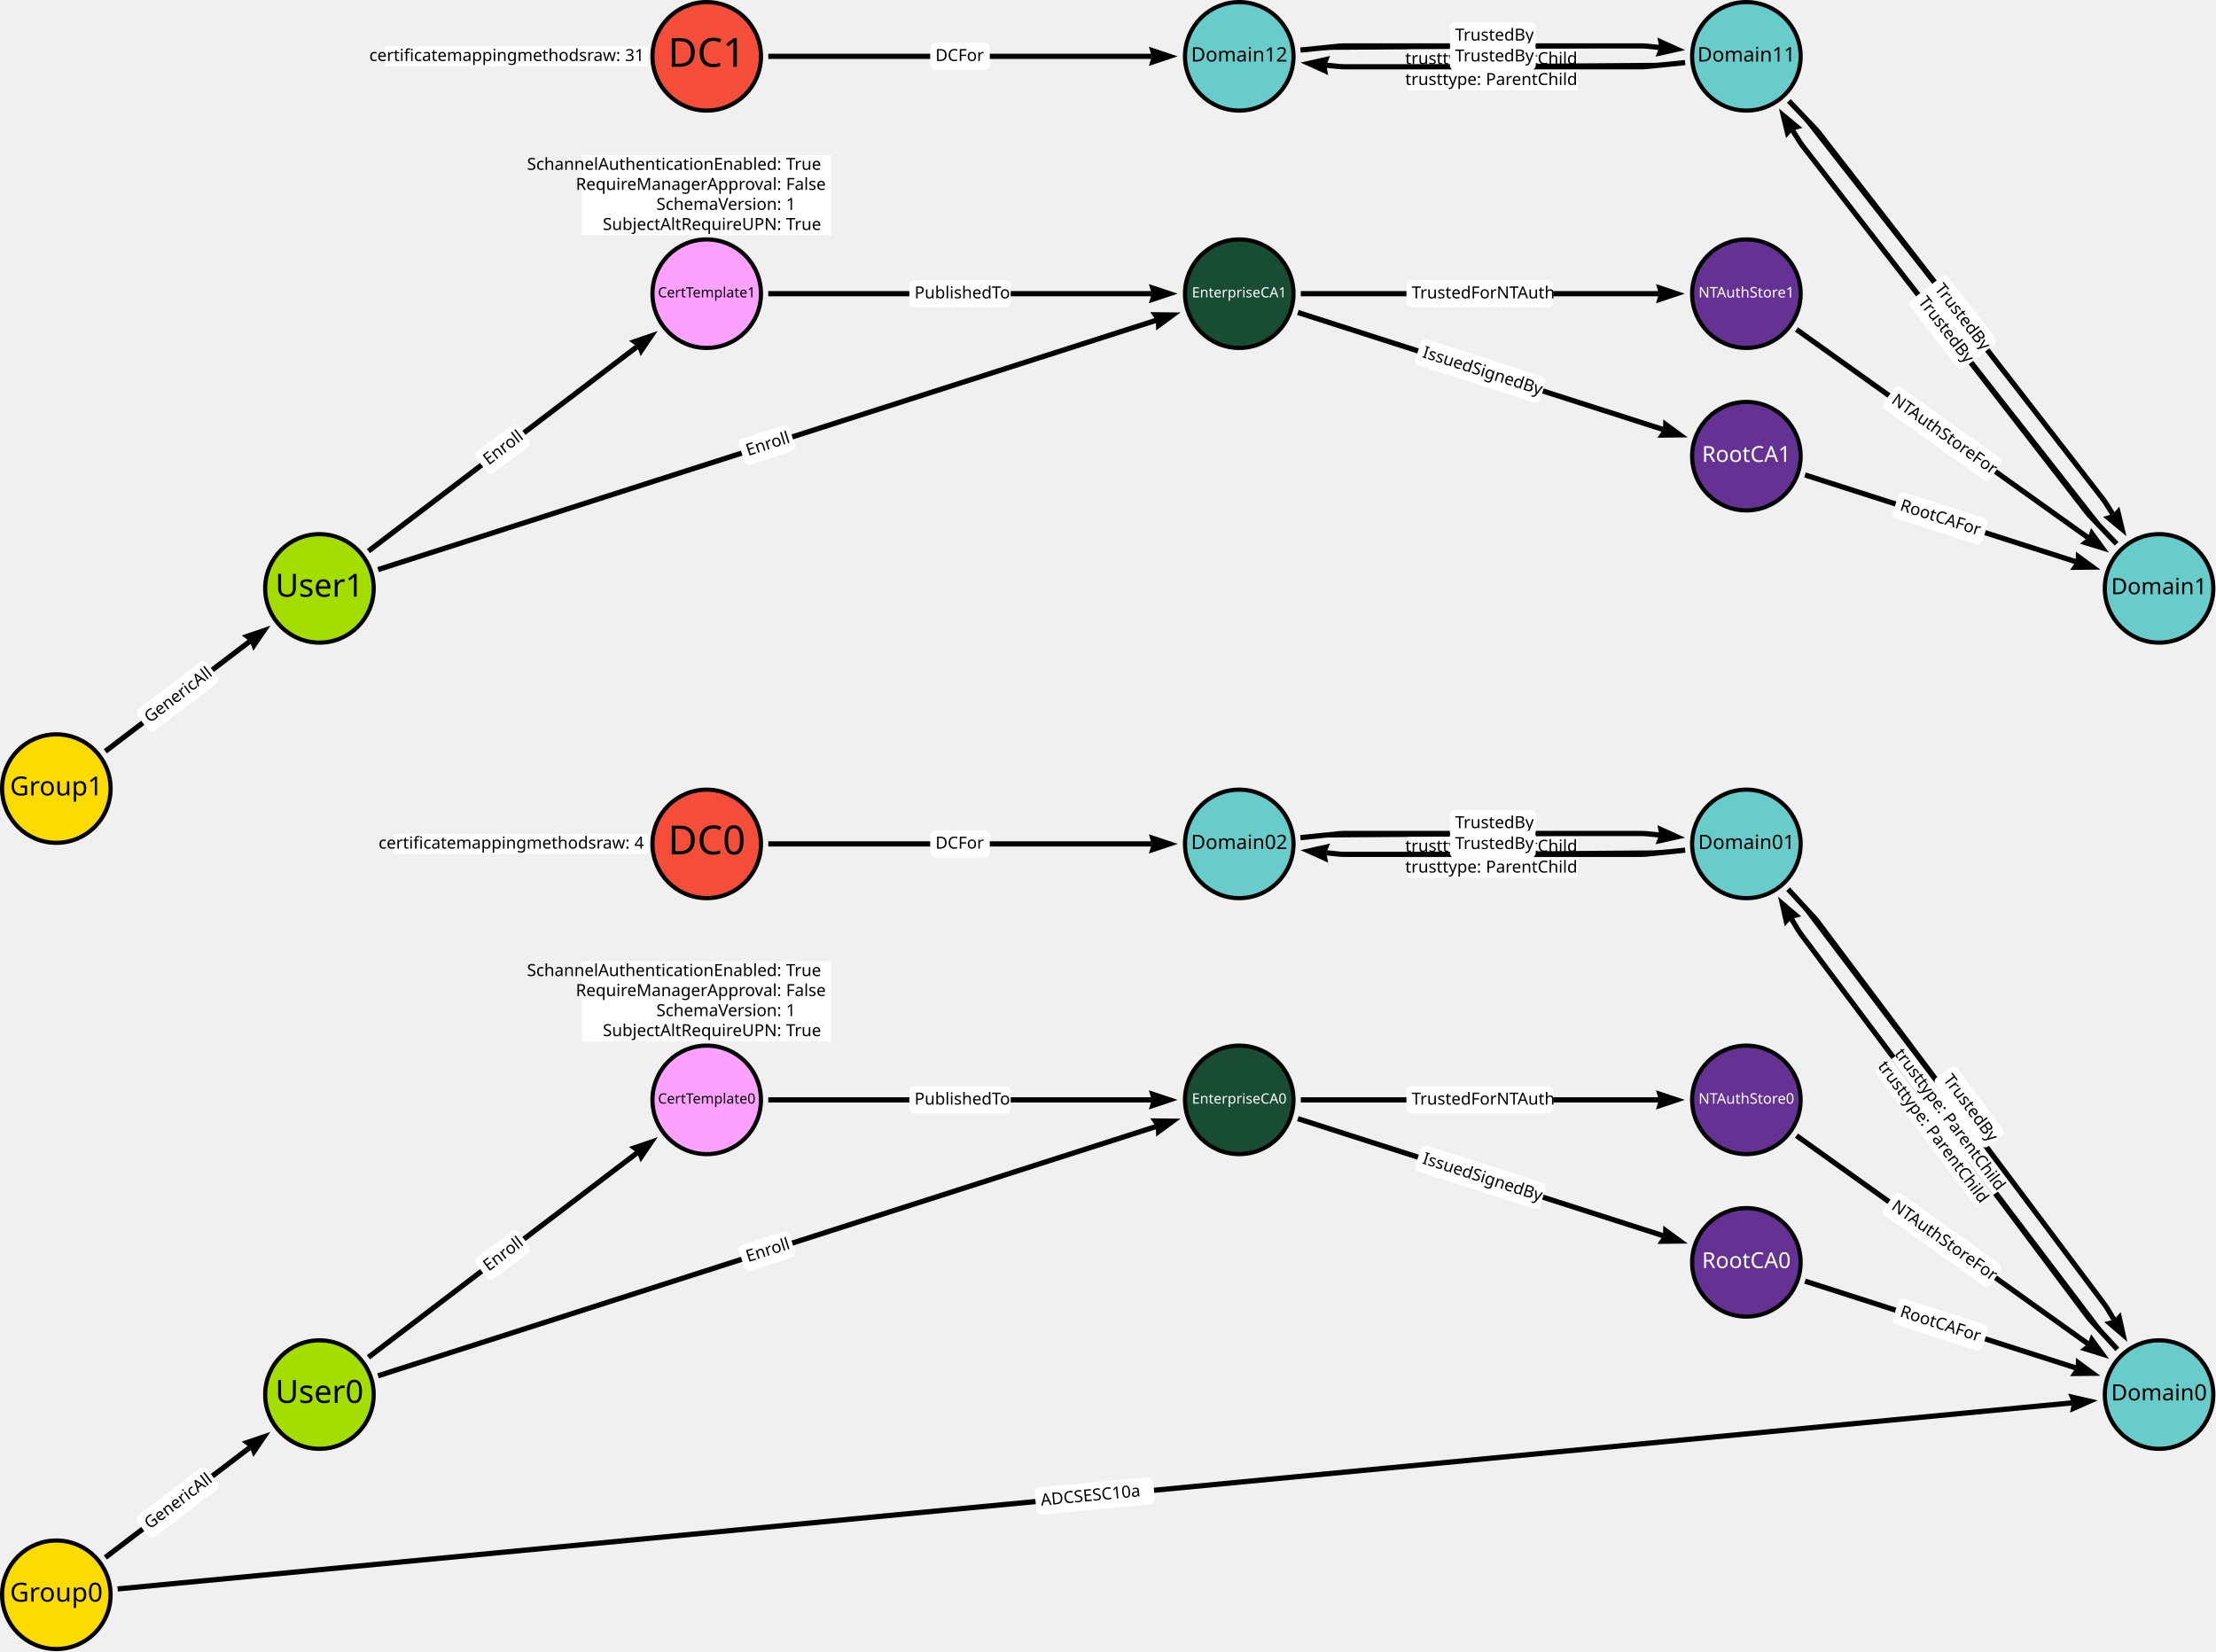
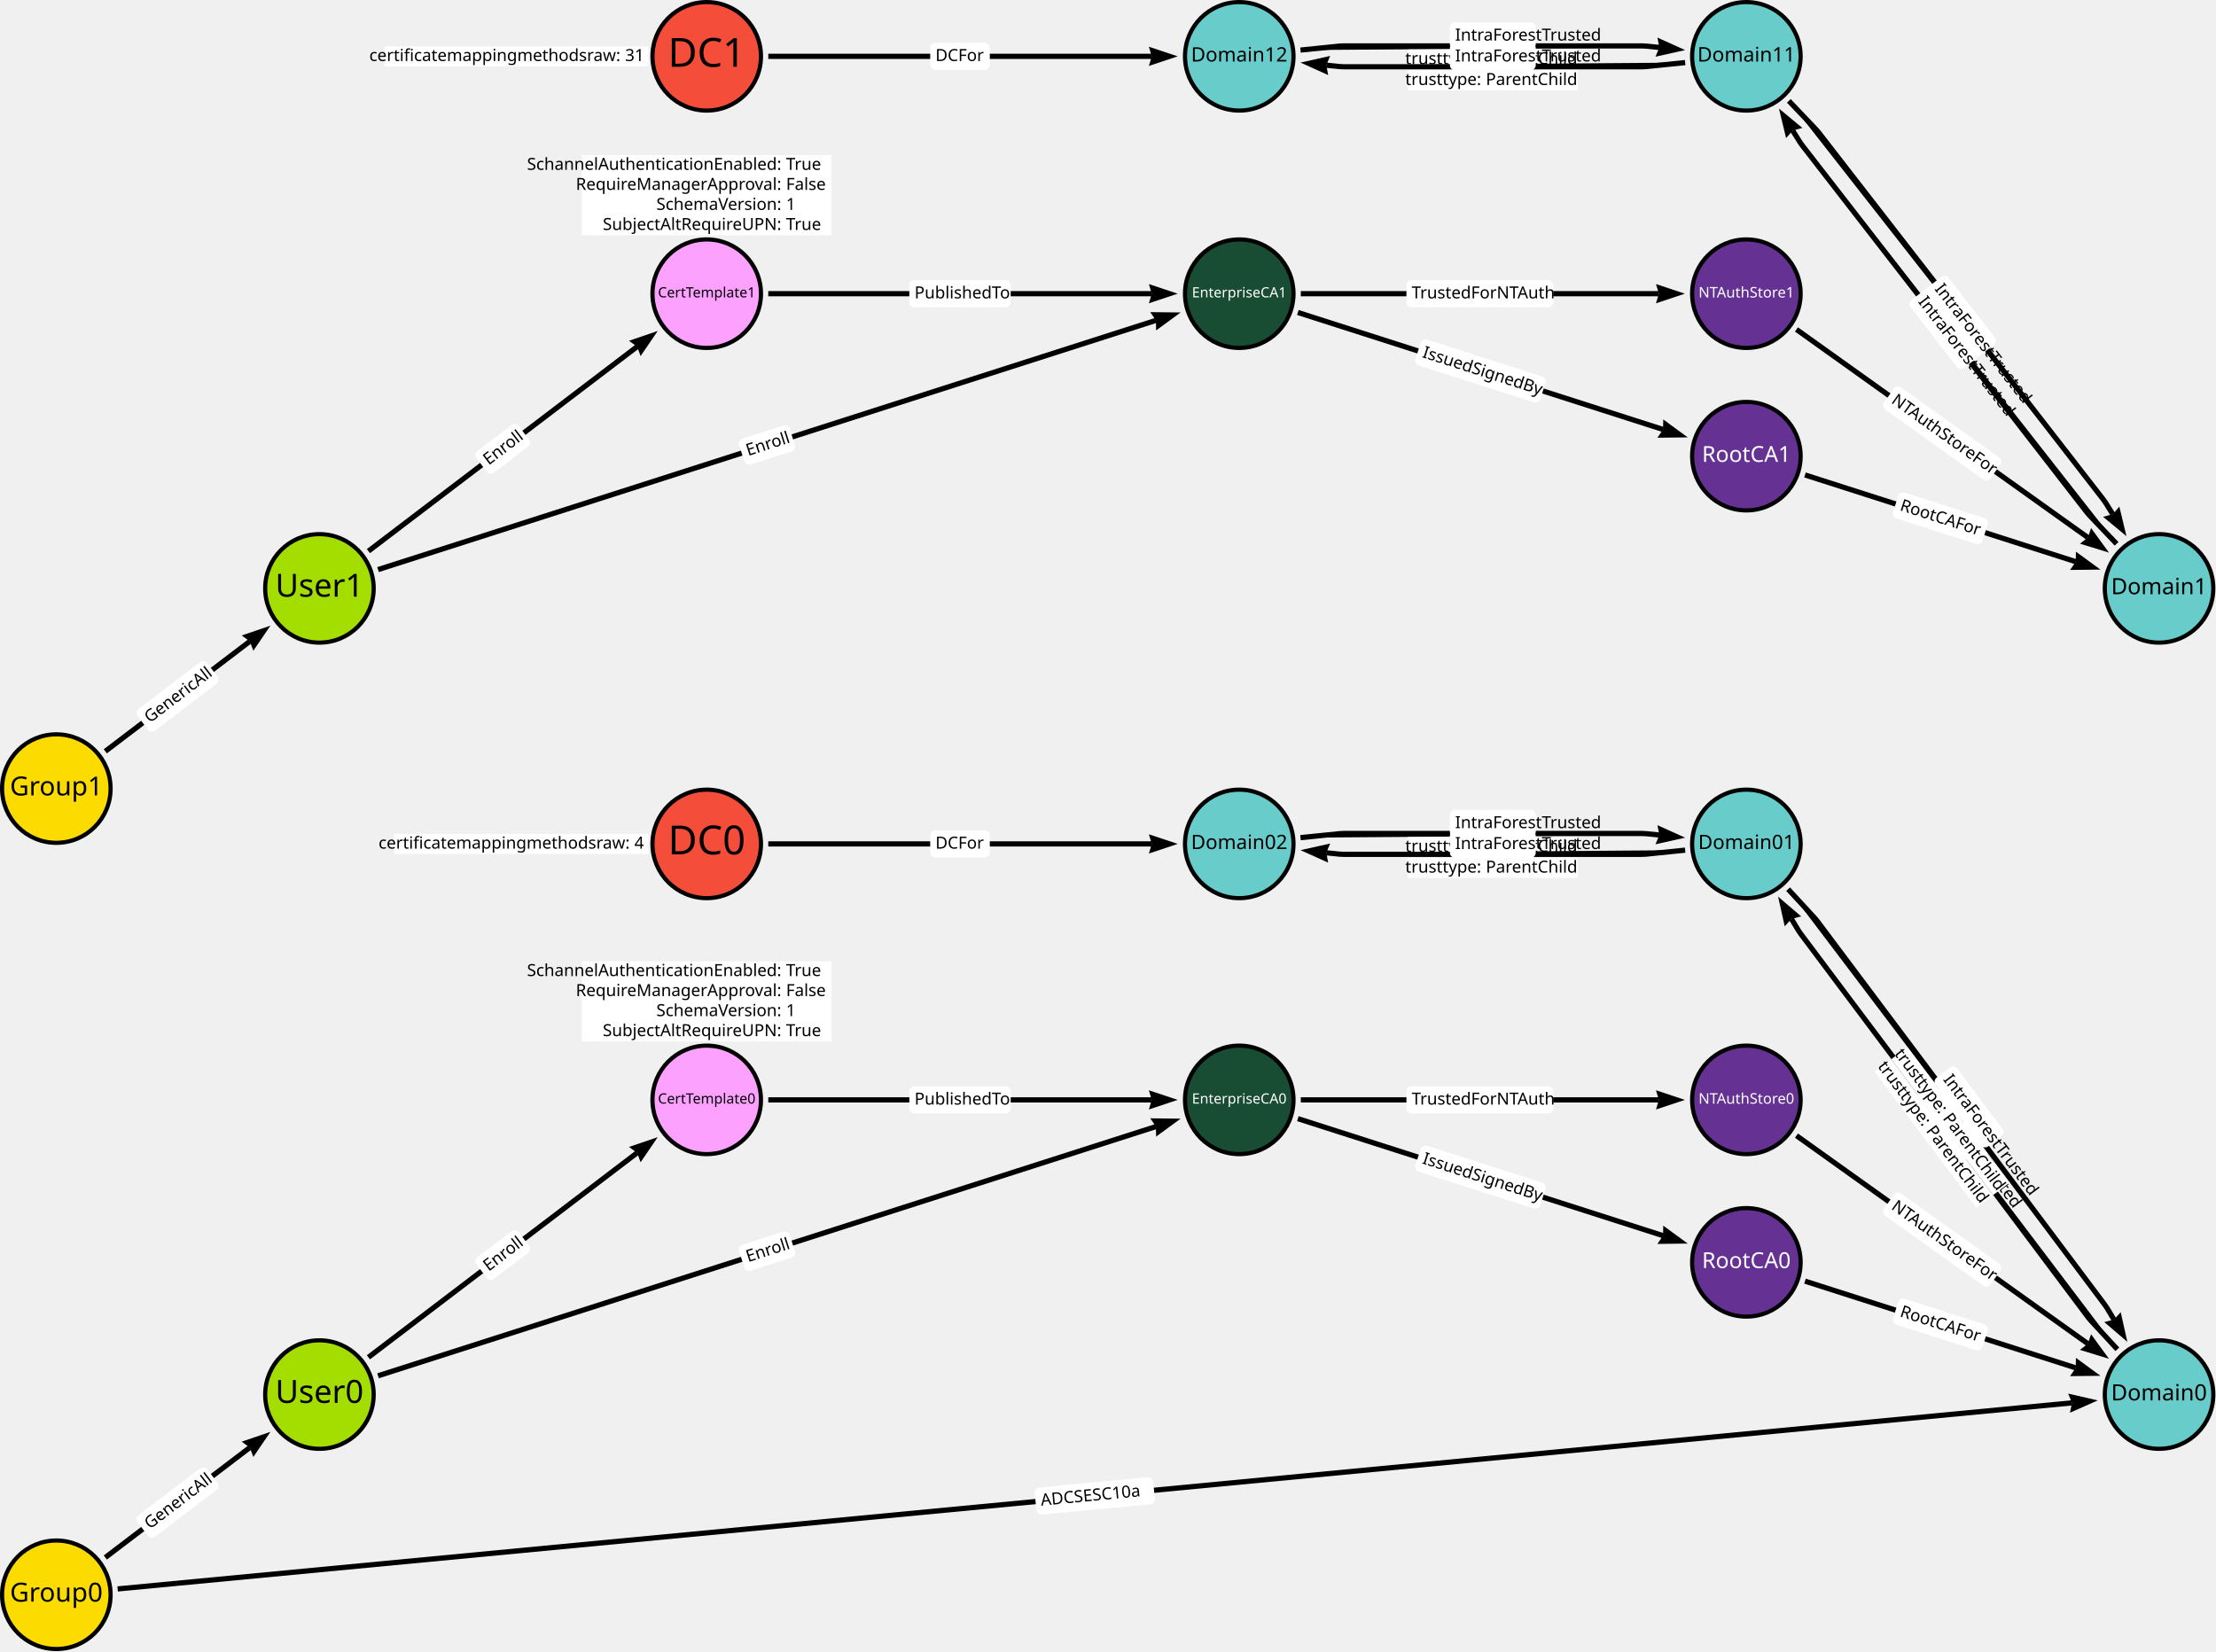
<svg xmlns="http://www.w3.org/2000/svg" width="2124" height="1583" viewBox="0 0 2124 1583">
  <defs>
    <style type="text/css" />
  </defs>
  <g transform="translate(1065.076 -312.7982) scale(1)">
    <g class="relationship">
      <g transform="translate(608.7977 1522.927) rotate(17.76733)" stroke-width="5" stroke="#000000">
        <path d="M 59 0 L 331.5 0" />
        <polygon points="-24.862,0 -27.625,9.208 0,0 -27.625,-9.208" fill="#000000" transform="translate(356.362 0) rotate(0)" stroke="none" />
      </g>
      <g transform="translate(794.7349 1582.507) rotate(17.76733) translate(0 -13)">
        <g transform="translate(0 0)">
          <g transform="translate(-45.01172 0)" fill="#ffffff" stroke="#000000" stroke-width="0">
            <rect x="0" y="0" width="90.023" height="26" rx="5" ry="5" stroke="none" />
            <text xml:space="preserve" x="5" y="17.5" stroke="none" text-anchor="left" font-family="sans-serif" font-size="16" font-weight="normal" fill="#000000">RootCAFor</text>
          </g>
        </g>
      </g>
    </g>
    <g class="relationship">
      <g transform="translate(608.7977 1367.17) rotate(35.53466)" stroke-width="5" stroke="#000000">
        <path d="M 59 0 L 402.213 0" />
        <polygon points="-24.862,0 -27.625,9.208 0,0 -27.625,-9.208" fill="#000000" transform="translate(427.0754 0) rotate(0)" stroke="none" />
      </g>
      <g transform="translate(796.4571 1501.198) rotate(35.53466) translate(0 -13)">
        <g transform="translate(0 0)">
          <g transform="translate(-62.64844 0)" fill="#ffffff" stroke="#000000" stroke-width="0">
            <rect x="0" y="0" width="125.297" height="26" rx="5" ry="5" stroke="none" />
            <text xml:space="preserve" x="5" y="17.5" stroke="none" text-anchor="left" font-family="sans-serif" font-size="16" font-weight="normal" fill="#000000">NTAuthStoreFor</text>
          </g>
        </g>
      </g>
    </g>
    <g class="relationship">
      <g transform="translate(-387.6982 1367.17) rotate(0)" stroke-width="5" stroke="#000000">
        <path d="M 59 0 L 426.558 0" />
        <polygon points="-24.862,0 -27.625,9.208 0,0 -27.625,-9.208" fill="#000000" transform="translate(451.4206 0) rotate(0)" stroke="none" />
      </g>
      <g transform="translate(-144.919 1367.17) rotate(0) translate(0 -13)">
        <g transform="translate(0 0)">
          <g transform="translate(-48.58594 0)" fill="#ffffff" stroke="#000000" stroke-width="0">
            <rect x="0" y="0" width="97.172" height="26" rx="5" ry="5" stroke="none" />
            <text xml:space="preserve" x="5" y="17.5" stroke="none" text-anchor="left" font-family="sans-serif" font-size="16" font-weight="normal" fill="#000000">PublishedTo</text>
          </g>
        </g>
      </g>
    </g>
    <g class="relationship">
      <g transform="translate(122.7224 1367.17) rotate(17.76733)" stroke-width="5" stroke="#000000">
        <path d="M 59 0 L 426.558 0" />
        <polygon points="-24.862,0 -27.625,9.208 0,0 -27.625,-9.208" fill="#000000" transform="translate(451.4206 0) rotate(0)" stroke="none" />
      </g>
      <g transform="translate(353.9219 1441.255) rotate(17.76733) translate(0 -13)">
        <g transform="translate(0 0)">
          <g transform="translate(-62.81641 0)" fill="#ffffff" stroke="#000000" stroke-width="0">
            <rect x="0" y="0" width="125.633" height="26" rx="5" ry="5" stroke="none" />
            <text xml:space="preserve" x="5" y="17.5" stroke="none" text-anchor="left" font-family="sans-serif" font-size="16" font-weight="normal" fill="#000000">IssuedSignedBy</text>
          </g>
        </g>
      </g>
    </g>
    <g class="relationship">
      <g transform="translate(122.7224 1367.17) rotate(0)" stroke-width="5" stroke="#000000">
        <path d="M 59 0 L 402.213 0" />
        <polygon points="-24.862,0 -27.625,9.208 0,0 -27.625,-9.208" fill="#000000" transform="translate(427.0754 0) rotate(0)" stroke="none" />
      </g>
      <g transform="translate(353.329 1367.17) rotate(0) translate(0 -13)">
        <g transform="translate(0 0)">
          <g transform="translate(-70.35156 0)" fill="#ffffff" stroke="#000000" stroke-width="0">
            <rect x="0" y="0" width="140.703" height="26" rx="5" ry="5" stroke="none" />
            <text xml:space="preserve" x="5" y="17.5" stroke="none" text-anchor="left" font-family="sans-serif" font-size="16" font-weight="normal" fill="#000000">TrustedForNTAuth</text>
          </g>
        </g>
      </g>
    </g>
    <g class="relationship">
      <g transform="translate(-758.9037 1649.675) rotate(-17.76733)" stroke-width="5" stroke="#000000">
        <path d="M 59 0 L 841.92 0" />
        <polygon points="-24.862,0 -27.625,9.208 0,0 -27.625,-9.208" fill="#000000" transform="translate(866.7826 0) rotate(0)" stroke="none" />
      </g>
      <g transform="translate(-329.9288 1512.216) rotate(-17.76733) translate(0 -13)">
        <g transform="translate(0 0)">
          <g transform="translate(-25.45312 0)" fill="#ffffff" stroke="#000000" stroke-width="0">
            <rect x="0" y="0" width="50.906" height="26" rx="5" ry="5" stroke="none" />
            <text xml:space="preserve" x="5" y="17.5" stroke="none" text-anchor="left" font-family="sans-serif" font-size="16" font-weight="normal" fill="#000000">Enroll</text>
          </g>
        </g>
      </g>
    </g>
    <g class="relationship">
      <g transform="translate(-758.9037 1649.675) rotate(-37.27283)" stroke-width="5" stroke="#000000">
        <path d="M 59 0 L 382.617 0" />
        <polygon points="-24.862,0 -27.625,9.208 0,0 -27.625,-9.208" fill="#000000" transform="translate(407.4787 0) rotate(0)" stroke="none" />
      </g>
      <g transform="translate(-583.1931 1515.951) rotate(-37.27283) translate(0 -13)">
        <g transform="translate(0 0)">
          <g transform="translate(-25.45312 0)" fill="#ffffff" stroke="#000000" stroke-width="0">
            <rect x="0" y="0" width="50.906" height="26" rx="5" ry="5" stroke="none" />
            <text xml:space="preserve" x="5" y="17.5" stroke="none" text-anchor="left" font-family="sans-serif" font-size="16" font-weight="normal" fill="#000000">Enroll</text>
          </g>
        </g>
      </g>
    </g>
    <g class="relationship">
      <g transform="translate(608.7977 750.0905) rotate(17.76733)" stroke-width="5" stroke="#000000">
        <path d="M 59 0 L 331.5 0" />
        <polygon points="-24.862,0 -27.625,9.208 0,0 -27.625,-9.208" fill="#000000" transform="translate(356.362 0) rotate(0)" stroke="none" />
      </g>
      <g transform="translate(794.7349 809.6715) rotate(17.76733) translate(0 -13)">
        <g transform="translate(0 0)">
          <g transform="translate(-45.01172 0)" fill="#ffffff" stroke="#000000" stroke-width="0">
            <rect x="0" y="0" width="90.023" height="26" rx="5" ry="5" stroke="none" />
            <text xml:space="preserve" x="5" y="17.5" stroke="none" text-anchor="left" font-family="sans-serif" font-size="16" font-weight="normal" fill="#000000">RootCAFor</text>
          </g>
        </g>
      </g>
    </g>
    <g class="relationship">
      <g transform="translate(608.7977 594.3345) rotate(35.53466)" stroke-width="5" stroke="#000000">
        <path d="M 59 0 L 402.213 0" />
        <polygon points="-24.862,0 -27.625,9.208 0,0 -27.625,-9.208" fill="#000000" transform="translate(427.0754 0) rotate(0)" stroke="none" />
      </g>
      <g transform="translate(796.4571 728.3619) rotate(35.53466) translate(0 -13)">
        <g transform="translate(0 0)">
          <g transform="translate(-62.64844 0)" fill="#ffffff" stroke="#000000" stroke-width="0">
            <rect x="0" y="0" width="125.297" height="26" rx="5" ry="5" stroke="none" />
            <text xml:space="preserve" x="5" y="17.5" stroke="none" text-anchor="left" font-family="sans-serif" font-size="16" font-weight="normal" fill="#000000">NTAuthStoreFor</text>
          </g>
        </g>
      </g>
    </g>
    <g class="relationship">
      <g transform="translate(-387.6982 594.3345) rotate(0)" stroke-width="5" stroke="#000000">
        <path d="M 59 0 L 426.558 0" />
        <polygon points="-24.862,0 -27.625,9.208 0,0 -27.625,-9.208" fill="#000000" transform="translate(451.4206 0) rotate(0)" stroke="none" />
      </g>
      <g transform="translate(-144.919 594.3345) rotate(0) translate(0 -13)">
        <g transform="translate(0 0)">
          <g transform="translate(-48.58594 0)" fill="#ffffff" stroke="#000000" stroke-width="0">
            <rect x="0" y="0" width="97.172" height="26" rx="5" ry="5" stroke="none" />
            <text xml:space="preserve" x="5" y="17.5" stroke="none" text-anchor="left" font-family="sans-serif" font-size="16" font-weight="normal" fill="#000000">PublishedTo</text>
          </g>
        </g>
      </g>
    </g>
    <g class="relationship">
      <g transform="translate(122.7224 594.3345) rotate(17.76733)" stroke-width="5" stroke="#000000">
        <path d="M 59 0 L 426.558 0" />
        <polygon points="-24.862,0 -27.625,9.208 0,0 -27.625,-9.208" fill="#000000" transform="translate(451.4206 0) rotate(0)" stroke="none" />
      </g>
      <g transform="translate(353.9219 668.4191) rotate(17.76733) translate(0 -13)">
        <g transform="translate(0 0)">
          <g transform="translate(-62.81641 0)" fill="#ffffff" stroke="#000000" stroke-width="0">
            <rect x="0" y="0" width="125.633" height="26" rx="5" ry="5" stroke="none" />
            <text xml:space="preserve" x="5" y="17.5" stroke="none" text-anchor="left" font-family="sans-serif" font-size="16" font-weight="normal" fill="#000000">IssuedSignedBy</text>
          </g>
        </g>
      </g>
    </g>
    <g class="relationship">
      <g transform="translate(122.7224 594.3345) rotate(0)" stroke-width="5" stroke="#000000">
        <path d="M 59 0 L 402.213 0" />
        <polygon points="-24.862,0 -27.625,9.208 0,0 -27.625,-9.208" fill="#000000" transform="translate(427.0754 0) rotate(0)" stroke="none" />
      </g>
      <g transform="translate(353.329 594.3345) rotate(0) translate(0 -13)">
        <g transform="translate(0 0)">
          <g transform="translate(-70.35156 0)" fill="#ffffff" stroke="#000000" stroke-width="0">
            <rect x="0" y="0" width="140.703" height="26" rx="5" ry="5" stroke="none" />
            <text xml:space="preserve" x="5" y="17.5" stroke="none" text-anchor="left" font-family="sans-serif" font-size="16" font-weight="normal" fill="#000000">TrustedForNTAuth</text>
          </g>
        </g>
      </g>
    </g>
    <g class="relationship">
      <g transform="translate(-758.9037 876.8392) rotate(-17.76733)" stroke-width="5" stroke="#000000">
        <path d="M 59 0 L 841.92 0" />
        <polygon points="-24.862,0 -27.625,9.208 0,0 -27.625,-9.208" fill="#000000" transform="translate(866.7826 0) rotate(0)" stroke="none" />
      </g>
      <g transform="translate(-329.9288 739.3802) rotate(-17.76733) translate(0 -13)">
        <g transform="translate(0 0)">
          <g transform="translate(-25.45312 0)" fill="#ffffff" stroke="#000000" stroke-width="0">
            <rect x="0" y="0" width="50.906" height="26" rx="5" ry="5" stroke="none" />
            <text xml:space="preserve" x="5" y="17.5" stroke="none" text-anchor="left" font-family="sans-serif" font-size="16" font-weight="normal" fill="#000000">Enroll</text>
          </g>
        </g>
      </g>
    </g>
    <g class="relationship">
      <g transform="translate(-758.9037 876.8392) rotate(-37.27283)" stroke-width="5" stroke="#000000">
        <path d="M 59 0 L 382.617 0" />
        <polygon points="-24.862,0 -27.625,9.208 0,0 -27.625,-9.208" fill="#000000" transform="translate(407.4787 0) rotate(0)" stroke="none" />
      </g>
      <g transform="translate(-583.1931 743.1152) rotate(-37.27283) translate(0 -13)">
        <g transform="translate(0 0)">
          <g transform="translate(-25.45312 0)" fill="#ffffff" stroke="#000000" stroke-width="0">
            <rect x="0" y="0" width="50.906" height="26" rx="5" ry="5" stroke="none" />
            <text xml:space="preserve" x="5" y="17.5" stroke="none" text-anchor="left" font-family="sans-serif" font-size="16" font-weight="normal" fill="#000000">Enroll</text>
          </g>
        </g>
      </g>
    </g>
    <g class="relationship">
      <g transform="translate(-1011.076 1841.59) rotate(-37.27283)" stroke-width="5" stroke="#000000">
        <path d="M 59 0 L 233.032 0" />
        <polygon points="-24.862,0 -27.625,9.208 0,0 -27.625,-9.208" fill="#000000" transform="translate(257.8941 0) rotate(0)" stroke="none" />
      </g>
      <g transform="translate(-894.8818 1753.161) rotate(-37.27283) translate(0 -13)">
        <g transform="translate(0 0)">
          <g transform="translate(-41.90234 0)" fill="#ffffff" stroke="#000000" stroke-width="0">
            <rect x="0" y="0" width="83.805" height="26" rx="5" ry="5" stroke="none" />
            <text xml:space="preserve" x="5" y="17.5" stroke="none" text-anchor="left" font-family="sans-serif" font-size="16" font-weight="normal" fill="#000000">GenericAll</text>
          </g>
        </g>
      </g>
    </g>
    <g class="relationship">
      <g transform="translate(-1011.076 1841.59) rotate(-5.439472)" stroke-width="5" stroke="#000000">
        <path d="M 59 0 L 1940.679 0" />
        <polygon points="-24.862,0 -27.625,9.208 0,0 -27.625,-9.208" fill="#000000" transform="translate(1965.541 0) rotate(0)" stroke="none" />
      </g>
      <g transform="translate(-15.73867 1746.811) rotate(-5.439472) translate(0 -13)">
        <g transform="translate(0 0)">
          <g transform="translate(-57.02344 0)" fill="#ffffff" stroke="#000000" stroke-width="0">
            <rect x="0" y="0" width="114.047" height="26" rx="5" ry="5" stroke="none" />
            <text xml:space="preserve" x="5" y="17.5" stroke="none" text-anchor="left" font-family="sans-serif" font-size="16" font-weight="normal" fill="#000000">ADCSESC10a</text>
          </g>
        </g>
      </g>
    </g>
    <g class="relationship">
      <g transform="translate(-1011.076 1068.754) rotate(-37.27283)" stroke-width="5" stroke="#000000">
        <path d="M 59 0 L 233.032 0" />
        <polygon points="-24.862,0 -27.625,9.208 0,0 -27.625,-9.208" fill="#000000" transform="translate(257.8941 0) rotate(0)" stroke="none" />
      </g>
      <g transform="translate(-894.8818 980.3249) rotate(-37.27283) translate(0 -13)">
        <g transform="translate(0 0)">
          <g transform="translate(-41.90234 0)" fill="#ffffff" stroke="#000000" stroke-width="0">
            <rect x="0" y="0" width="83.805" height="26" rx="5" ry="5" stroke="none" />
            <text xml:space="preserve" x="5" y="17.5" stroke="none" text-anchor="left" font-family="sans-serif" font-size="16" font-weight="normal" fill="#000000">GenericAll</text>
          </g>
        </g>
      </g>
    </g>
    <g class="relationship">
      <g transform="translate(1004.348 1649.675) rotate(-126.8447)" stroke-width="5" stroke="#000000">
        <path d="M 58.695 -5.99 L 95.969 -9.793 A 40 40 0 0 1 100.03 -10 L 329.819 -10 L 559.609 -10 A 40 40 0 0 1 563.67 -9.793 L 576.21 -8.514 L 576.21 -8.514" />
        <polygon points="-24.862,0 -27.625,9.208 0,0 -27.625,-9.208" fill="#000000" transform="translate(659.6387 0) rotate(5.826689) translate(-59 0)" stroke="none" />
      </g>
      <g transform="translate(798.5704 1391.729) rotate(53.15534) translate(0 -22.6)">
        <g transform="translate(0 0)">
          <g transform="translate(-41.16016 0)" fill="#ffffff" stroke="#000000" stroke-width="0">
            <rect x="0" y="0" width="82.32" height="26" rx="5" ry="5" stroke="none" />
-             <text xml:space="preserve" x="5" y="17.5" stroke="none" text-anchor="left" font-family="sans-serif" font-size="16" font-weight="normal" fill="#000000">TrustedBy</text>
+             <text xml:space="preserve" x="5" y="17.5" stroke="none" text-anchor="left" font-family="sans-serif" font-size="16" font-weight="normal" fill="#000000">IntraForestTrusted</text>
          </g>
        </g>
        <g transform="translate(0 26)">
          <g transform="translate(-81.37109 0)" fill="white">
            <rect x="0" y="0" width="162.742" height="19.2" rx="0" ry="0" stroke="none" />
            <g font-family="sans-serif" font-size="16" font-weight="normal" fill="#000000" text-anchor="end">
              <text xml:space="preserve" x="70.25" y="14.1" stroke="none">trusttype:</text>
              <text xml:space="preserve" x="74.695" y="14.1" stroke="none" text-anchor="start">ParentChild</text>
            </g>
          </g>
        </g>
      </g>
    </g>
    <g class="relationship">
      <g transform="translate(608.7977 1121.79) rotate(53.15534)" stroke-width="5" stroke="#000000">
        <path d="M 58.695 -5.99 L 95.969 -9.793 A 40 40 0 0 1 100.03 -10 L 329.819 -10 L 559.609 -10 A 40 40 0 0 1 563.67 -9.793 L 576.21 -8.514 L 576.21 -8.514" />
        <polygon points="-24.862,0 -27.625,9.208 0,0 -27.625,-9.208" fill="#000000" transform="translate(659.6387 0) rotate(5.826689) translate(-59 0)" stroke="none" />
      </g>
      <g transform="translate(814.5757 1379.736) rotate(53.15534) translate(0 -22.6)">
        <g transform="translate(0 0)">
          <g transform="translate(-41.16016 0)" fill="#ffffff" stroke="#000000" stroke-width="0">
            <rect x="0" y="0" width="82.32" height="26" rx="5" ry="5" stroke="none" />
-             <text xml:space="preserve" x="5" y="17.5" stroke="none" text-anchor="left" font-family="sans-serif" font-size="16" font-weight="normal" fill="#000000">TrustedBy</text>
+             <text xml:space="preserve" x="5" y="17.5" stroke="none" text-anchor="left" font-family="sans-serif" font-size="16" font-weight="normal" fill="#000000">IntraForestTrusted</text>
          </g>
        </g>
        <g transform="translate(0 26)">
          <g transform="translate(-81.37109 0)" fill="white">
            <rect x="0" y="0" width="162.742" height="19.2" rx="0" ry="0" stroke="none" />
            <g font-family="sans-serif" font-size="16" font-weight="normal" fill="#000000" text-anchor="end">
              <text xml:space="preserve" x="70.25" y="14.1" stroke="none">trusttype:</text>
              <text xml:space="preserve" x="74.695" y="14.1" stroke="none" text-anchor="start">ParentChild</text>
            </g>
          </g>
        </g>
      </g>
    </g>
    <g class="relationship">
      <g transform="translate(122.7224 1121.79) rotate(0)" stroke-width="5" stroke="#000000">
        <path d="M 58.695 -5.99 L 95.969 -9.793 A 40 40 0 0 1 100.03 -10 L 243.038 -10 L 386.046 -10 A 40 40 0 0 1 390.106 -9.793 L 402.646 -8.514 L 402.646 -8.514" />
        <polygon points="-24.862,0 -27.625,9.208 0,0 -27.625,-9.208" fill="#000000" transform="translate(486.0754 0) rotate(5.826689) translate(-59 0)" stroke="none" />
      </g>
      <g transform="translate(365.7601 1111.79) rotate(0) translate(0 -22.6)">
        <g transform="translate(0 0)">
          <g transform="translate(-41.16016 0)" fill="#ffffff" stroke="#000000" stroke-width="0">
            <rect x="0" y="0" width="82.32" height="26" rx="5" ry="5" stroke="none" />
-             <text xml:space="preserve" x="5" y="17.5" stroke="none" text-anchor="left" font-family="sans-serif" font-size="16" font-weight="normal" fill="#000000">TrustedBy</text>
+             <text xml:space="preserve" x="5" y="17.5" stroke="none" text-anchor="left" font-family="sans-serif" font-size="16" font-weight="normal" fill="#000000">IntraForestTrusted</text>
          </g>
        </g>
        <g transform="translate(0 26)">
          <g transform="translate(-81.37109 0)" fill="white">
            <rect x="0" y="0" width="162.742" height="19.2" rx="0" ry="0" stroke="none" />
            <g font-family="sans-serif" font-size="16" font-weight="normal" fill="#000000" text-anchor="end">
              <text xml:space="preserve" x="70.25" y="14.1" stroke="none">trusttype:</text>
              <text xml:space="preserve" x="74.695" y="14.1" stroke="none" text-anchor="start">ParentChild</text>
            </g>
          </g>
        </g>
      </g>
    </g>
    <g class="relationship">
      <g transform="translate(608.7977 1121.79) rotate(180)" stroke-width="5" stroke="#000000">
        <path d="M 58.695 -5.99 L 95.969 -9.793 A 40 40 0 0 1 100.03 -10 L 243.038 -10 L 386.046 -10 A 40 40 0 0 1 390.106 -9.793 L 402.646 -8.514 L 402.646 -8.514" />
        <polygon points="-24.862,0 -27.625,9.208 0,0 -27.625,-9.208" fill="#000000" transform="translate(486.0754 0) rotate(5.826689) translate(-59 0)" stroke="none" />
      </g>
      <g transform="translate(365.7601 1131.79) rotate(360) translate(0 -22.6)">
        <g transform="translate(0 0)">
          <g transform="translate(-41.16016 0)" fill="#ffffff" stroke="#000000" stroke-width="0">
            <rect x="0" y="0" width="82.32" height="26" rx="5" ry="5" stroke="none" />
-             <text xml:space="preserve" x="5" y="17.5" stroke="none" text-anchor="left" font-family="sans-serif" font-size="16" font-weight="normal" fill="#000000">TrustedBy</text>
+             <text xml:space="preserve" x="5" y="17.5" stroke="none" text-anchor="left" font-family="sans-serif" font-size="16" font-weight="normal" fill="#000000">IntraForestTrusted</text>
          </g>
        </g>
        <g transform="translate(0 26)">
          <g transform="translate(-81.37109 0)" fill="white">
            <rect x="0" y="0" width="162.742" height="19.2" rx="0" ry="0" stroke="none" />
            <g font-family="sans-serif" font-size="16" font-weight="normal" fill="#000000" text-anchor="end">
              <text xml:space="preserve" x="70.25" y="14.1" stroke="none">trusttype:</text>
              <text xml:space="preserve" x="74.695" y="14.1" stroke="none" text-anchor="start">ParentChild</text>
            </g>
          </g>
        </g>
      </g>
    </g>
    <g class="relationship">
      <g transform="translate(-387.6982 1121.79) rotate(0)" stroke-width="5" stroke="#000000">
        <path d="M 59 0 L 426.558 0" />
        <polygon points="-24.862,0 -27.625,9.208 0,0 -27.625,-9.208" fill="#000000" transform="translate(451.4206 0) rotate(0)" stroke="none" />
      </g>
      <g transform="translate(-144.919 1121.79) rotate(0) translate(0 -13)">
        <g transform="translate(0 0)">
          <g transform="translate(-28.55469 0)" fill="#ffffff" stroke="#000000" stroke-width="0">
            <rect x="0" y="0" width="57.109" height="26" rx="5" ry="5" stroke="none" />
            <text xml:space="preserve" x="5" y="17.5" stroke="none" text-anchor="left" font-family="sans-serif" font-size="16" font-weight="normal" fill="#000000">DCFor</text>
          </g>
        </g>
      </g>
    </g>
    <g class="relationship">
      <g transform="translate(122.7224 366.7982) rotate(0)" stroke-width="5" stroke="#000000">
        <path d="M 58.695 -5.99 L 95.969 -9.793 A 40 40 0 0 1 100.03 -10 L 243.038 -10 L 386.046 -10 A 40 40 0 0 1 390.106 -9.793 L 402.646 -8.514 L 402.646 -8.514" />
        <polygon points="-24.862,0 -27.625,9.208 0,0 -27.625,-9.208" fill="#000000" transform="translate(486.0754 0) rotate(5.826689) translate(-59 0)" stroke="none" />
      </g>
      <g transform="translate(365.7601 356.7982) rotate(0) translate(0 -22.6)">
        <g transform="translate(0 0)">
          <g transform="translate(-41.16016 0)" fill="#ffffff" stroke="#000000" stroke-width="0">
            <rect x="0" y="0" width="82.32" height="26" rx="5" ry="5" stroke="none" />
-             <text xml:space="preserve" x="5" y="17.5" stroke="none" text-anchor="left" font-family="sans-serif" font-size="16" font-weight="normal" fill="#000000">TrustedBy</text>
+             <text xml:space="preserve" x="5" y="17.5" stroke="none" text-anchor="left" font-family="sans-serif" font-size="16" font-weight="normal" fill="#000000">IntraForestTrusted</text>
          </g>
        </g>
        <g transform="translate(0 26)">
          <g transform="translate(-81.37109 0)" fill="white">
            <rect x="0" y="0" width="162.742" height="19.2" rx="0" ry="0" stroke="none" />
            <g font-family="sans-serif" font-size="16" font-weight="normal" fill="#000000" text-anchor="end">
              <text xml:space="preserve" x="70.25" y="14.1" stroke="none">trusttype:</text>
              <text xml:space="preserve" x="74.695" y="14.1" stroke="none" text-anchor="start">ParentChild</text>
            </g>
          </g>
        </g>
      </g>
    </g>
    <g class="relationship">
      <g transform="translate(608.7977 366.7982) rotate(180)" stroke-width="5" stroke="#000000">
        <path d="M 58.695 -5.99 L 95.969 -9.793 A 40 40 0 0 1 100.03 -10 L 243.038 -10 L 386.046 -10 A 40 40 0 0 1 390.106 -9.793 L 402.646 -8.514 L 402.646 -8.514" />
        <polygon points="-24.862,0 -27.625,9.208 0,0 -27.625,-9.208" fill="#000000" transform="translate(486.0754 0) rotate(5.826689) translate(-59 0)" stroke="none" />
      </g>
      <g transform="translate(365.7601 376.7982) rotate(360) translate(0 -22.6)">
        <g transform="translate(0 0)">
          <g transform="translate(-41.16016 0)" fill="#ffffff" stroke="#000000" stroke-width="0">
            <rect x="0" y="0" width="82.32" height="26" rx="5" ry="5" stroke="none" />
-             <text xml:space="preserve" x="5" y="17.5" stroke="none" text-anchor="left" font-family="sans-serif" font-size="16" font-weight="normal" fill="#000000">TrustedBy</text>
+             <text xml:space="preserve" x="5" y="17.5" stroke="none" text-anchor="left" font-family="sans-serif" font-size="16" font-weight="normal" fill="#000000">IntraForestTrusted</text>
          </g>
        </g>
        <g transform="translate(0 26)">
          <g transform="translate(-81.37109 0)" fill="white">
            <rect x="0" y="0" width="162.742" height="19.2" rx="0" ry="0" stroke="none" />
            <g font-family="sans-serif" font-size="16" font-weight="normal" fill="#000000" text-anchor="end">
              <text xml:space="preserve" x="70.25" y="14.1" stroke="none">trusttype:</text>
              <text xml:space="preserve" x="74.695" y="14.1" stroke="none" text-anchor="start">ParentChild</text>
            </g>
          </g>
        </g>
      </g>
    </g>
    <g class="relationship">
      <g transform="translate(-387.6982 366.7982) rotate(0)" stroke-width="5" stroke="#000000">
        <path d="M 59 0 L 426.558 0" />
        <polygon points="-24.862,0 -27.625,9.208 0,0 -27.625,-9.208" fill="#000000" transform="translate(451.4206 0) rotate(0)" stroke="none" />
      </g>
      <g transform="translate(-144.919 366.7982) rotate(0) translate(0 -13)">
        <g transform="translate(0 0)">
          <g transform="translate(-28.55469 0)" fill="#ffffff" stroke="#000000" stroke-width="0">
            <rect x="0" y="0" width="57.109" height="26" rx="5" ry="5" stroke="none" />
            <text xml:space="preserve" x="5" y="17.5" stroke="none" text-anchor="left" font-family="sans-serif" font-size="16" font-weight="normal" fill="#000000">DCFor</text>
          </g>
        </g>
      </g>
    </g>
    <g class="relationship">
      <g transform="translate(608.7977 366.7982) rotate(52.20544)" stroke-width="5" stroke="#000000">
        <path d="M 58.695 -5.99 L 95.969 -9.793 A 40 40 0 0 1 100.03 -10 L 322.724 -10 L 545.417 -10 A 40 40 0 0 1 549.478 -9.793 L 562.018 -8.514 L 562.018 -8.514" />
        <polygon points="-24.862,0 -27.625,9.208 0,0 -27.625,-9.208" fill="#000000" transform="translate(645.4472 0) rotate(5.826689) translate(-59 0)" stroke="none" />
      </g>
      <g transform="translate(814.4752 615.6904) rotate(52.20544) translate(0 -13)">
        <g transform="translate(0 0)">
          <g transform="translate(-41.16016 0)" fill="#ffffff" stroke="#000000" stroke-width="0">
            <rect x="0" y="0" width="82.32" height="26" rx="5" ry="5" stroke="none" />
-             <text xml:space="preserve" x="5" y="17.5" stroke="none" text-anchor="left" font-family="sans-serif" font-size="16" font-weight="normal" fill="#000000">TrustedBy</text>
+             <text xml:space="preserve" x="5" y="17.5" stroke="none" text-anchor="left" font-family="sans-serif" font-size="16" font-weight="normal" fill="#000000">IntraForestTrusted</text>
          </g>
        </g>
      </g>
    </g>
    <g class="relationship">
      <g transform="translate(1004.348 876.8392) rotate(-127.7946)" stroke-width="5" stroke="#000000">
        <path d="M 58.695 -5.99 L 95.969 -9.793 A 40 40 0 0 1 100.03 -10 L 322.724 -10 L 545.417 -10 A 40 40 0 0 1 549.478 -9.793 L 562.018 -8.514 L 562.018 -8.514" />
        <polygon points="-24.862,0 -27.625,9.208 0,0 -27.625,-9.208" fill="#000000" transform="translate(645.4472 0) rotate(5.826689) translate(-59 0)" stroke="none" />
      </g>
      <g transform="translate(798.671 627.947) rotate(52.20544) translate(0 -13)">
        <g transform="translate(0 0)">
          <g transform="translate(-41.16016 0)" fill="#ffffff" stroke="#000000" stroke-width="0">
            <rect x="0" y="0" width="82.32" height="26" rx="5" ry="5" stroke="none" />
-             <text xml:space="preserve" x="5" y="17.5" stroke="none" text-anchor="left" font-family="sans-serif" font-size="16" font-weight="normal" fill="#000000">TrustedBy</text>
+             <text xml:space="preserve" x="5" y="17.5" stroke="none" text-anchor="left" font-family="sans-serif" font-size="16" font-weight="normal" fill="#000000">IntraForestTrusted</text>
          </g>
        </g>
      </g>
    </g>
    <g class="node">
      <g fill="#68ccca" stroke="#000000" stroke-width="4">
        <circle cx="1004.348" cy="1649.675" r="52" />
      </g>
      <g transform="translate(1004.348 1649.675)">
        <g transform="scale(0.4296881) translate(0 0)">
          <g transform="translate(0 0)">
            <g font-family="sans-serif" font-size="50" font-weight="normal" fill="#000000" text-anchor="middle">
              <text xml:space="preserve" x="0" y="13" stroke="none">Domain0</text>
            </g>
          </g>
        </g>
      </g>
    </g>
    <g class="node">
      <g fill="#653294" stroke="#000000" stroke-width="4">
        <circle cx="608.798" cy="1367.17" r="52" />
      </g>
      <g transform="translate(608.7977 1367.17)">
        <g transform="scale(0.2812507) translate(0 0)">
          <g transform="translate(0 0)">
            <g font-family="sans-serif" font-size="50" font-weight="normal" fill="#ffffff" text-anchor="middle">
              <text xml:space="preserve" x="0" y="13" stroke="none">NTAuthStore0</text>
            </g>
          </g>
        </g>
      </g>
    </g>
    <g class="node">
      <g fill="#653294" stroke="#000000" stroke-width="4">
        <circle cx="608.798" cy="1522.927" r="52" />
      </g>
      <g transform="translate(608.7977 1522.927)">
        <g transform="scale(0.4218756) translate(0 0)">
          <g transform="translate(0 0)">
            <g font-family="sans-serif" font-size="50" font-weight="normal" fill="#ffffff" text-anchor="middle">
              <text xml:space="preserve" x="0" y="13" stroke="none">RootCA0</text>
            </g>
          </g>
        </g>
      </g>
    </g>
    <g class="node">
      <g fill="#fda1ff" stroke="#000000" stroke-width="4">
        <circle cx="-387.698" cy="1367.17" r="52" />
      </g>
      <g transform="translate(-387.6982 1367.17)">
        <g transform="scale(0.2714851) translate(0 0)">
          <g transform="translate(0 0)">
            <g font-family="sans-serif" font-size="50" font-weight="normal" fill="#000000" text-anchor="middle">
              <text xml:space="preserve" x="0" y="13" stroke="none">CertTemplate0</text>
            </g>
          </g>
        </g>
        <g transform="translate(3.429011037612589e-15 -132.8)">
          <g transform="translate(0 0)">
            <g transform="translate(-119.6172 0)" fill="white">
              <rect x="0" y="0" width="239.234" height="76.8" rx="0" ry="0" stroke="none" />
              <g font-family="sans-serif" font-size="16" font-weight="normal" fill="#000000" text-anchor="end">
                <text xml:space="preserve" x="191.219" y="14.1" stroke="none">SchannelAuthenticationEnabled:</text>
                <text xml:space="preserve" x="195.664" y="14.1" stroke="none" text-anchor="start">True</text>
                <text xml:space="preserve" x="191.219" y="33.3" stroke="none" text-anchor="end">RequireManagerApproval:</text>
                <text xml:space="preserve" x="195.664" y="33.3" stroke="none" text-anchor="start">False</text>
                <text xml:space="preserve" x="191.219" y="52.5" stroke="none" text-anchor="end">SchemaVersion:</text>
                <text xml:space="preserve" x="195.664" y="52.5" stroke="none" text-anchor="start">1</text>
                <text xml:space="preserve" x="191.219" y="71.7" stroke="none" text-anchor="end">SubjectAltRequireUPN:</text>
                <text xml:space="preserve" x="195.664" y="71.7" stroke="none" text-anchor="start">True</text>
              </g>
            </g>
          </g>
        </g>
      </g>
    </g>
    <g class="node">
      <g fill="#f44e3b" stroke="#000000" stroke-width="4">
        <circle cx="-387.698" cy="1121.79" r="52" />
      </g>
      <g transform="translate(-387.6982 1121.79)">
        <g transform="scale(0.7695315) translate(0 0)">
          <g transform="translate(0 0)">
            <g font-family="sans-serif" font-size="50" font-weight="normal" fill="#000000" text-anchor="middle">
              <text xml:space="preserve" x="0" y="13" stroke="none">DC0</text>
            </g>
          </g>
        </g>
        <g transform="translate(-56 -9.6)">
          <g transform="translate(0 0)">
            <g transform="translate(-243.6719 0)" fill="white">
              <rect x="0" y="0" width="243.672" height="19.2" rx="0" ry="0" stroke="none" />
              <g font-family="sans-serif" font-size="16" font-weight="normal" fill="#000000" text-anchor="end">
                <text xml:space="preserve" x="225.883" y="14.1" stroke="none">certificatemappingmethodsraw:</text>
                <text xml:space="preserve" x="230.328" y="14.1" stroke="none" text-anchor="start">4</text>
              </g>
            </g>
          </g>
        </g>
      </g>
    </g>
    <g class="node">
      <g fill="#194d33" stroke="#000000" stroke-width="4">
        <circle cx="122.722" cy="1367.17" r="52" />
      </g>
      <g transform="translate(122.7224 1367.17)">
        <g transform="scale(0.2714851) translate(0 0)">
          <g transform="translate(0 0)">
            <g font-family="sans-serif" font-size="50" font-weight="normal" fill="#ffffff" text-anchor="middle">
              <text xml:space="preserve" x="0" y="13" stroke="none">EnterpriseCA0</text>
            </g>
          </g>
        </g>
      </g>
    </g>
    <g class="node">
      <g fill="#a4dd00" stroke="#000000" stroke-width="4">
        <circle cx="-758.904" cy="1649.675" r="52" />
      </g>
      <g transform="translate(-758.9037 1649.675)">
        <g transform="scale(0.6132816) translate(0 0)">
          <g transform="translate(0 0)">
            <g font-family="sans-serif" font-size="50" font-weight="normal" fill="#000000" text-anchor="middle">
              <text xml:space="preserve" x="0" y="13" stroke="none">User0</text>
            </g>
          </g>
        </g>
      </g>
    </g>
    <g class="node">
      <g fill="#68ccca" stroke="#000000" stroke-width="4">
        <circle cx="1004.348" cy="876.839" r="52" />
      </g>
      <g transform="translate(1004.348 876.8392)">
        <g transform="scale(0.4296881) translate(0 0)">
          <g transform="translate(0 0)">
            <g font-family="sans-serif" font-size="50" font-weight="normal" fill="#000000" text-anchor="middle">
              <text xml:space="preserve" x="0" y="13" stroke="none">Domain1</text>
            </g>
          </g>
        </g>
      </g>
    </g>
    <g class="node">
      <g fill="#653294" stroke="#000000" stroke-width="4">
        <circle cx="608.798" cy="594.334" r="52" />
      </g>
      <g transform="translate(608.7977 594.3345)">
        <g transform="scale(0.2812507) translate(0 0)">
          <g transform="translate(0 0)">
            <g font-family="sans-serif" font-size="50" font-weight="normal" fill="#ffffff" text-anchor="middle">
              <text xml:space="preserve" x="0" y="13" stroke="none">NTAuthStore1</text>
            </g>
          </g>
        </g>
      </g>
    </g>
    <g class="node">
      <g fill="#653294" stroke="#000000" stroke-width="4">
        <circle cx="608.798" cy="750.09" r="52" />
      </g>
      <g transform="translate(608.7977 750.0905)">
        <g transform="scale(0.4218756) translate(0 0)">
          <g transform="translate(0 0)">
            <g font-family="sans-serif" font-size="50" font-weight="normal" fill="#ffffff" text-anchor="middle">
              <text xml:space="preserve" x="0" y="13" stroke="none">RootCA1</text>
            </g>
          </g>
        </g>
      </g>
    </g>
    <g class="node">
      <g fill="#fda1ff" stroke="#000000" stroke-width="4">
        <circle cx="-387.698" cy="594.334" r="52" />
      </g>
      <g transform="translate(-387.6982 594.3345)">
        <g transform="scale(0.2714851) translate(0 0)">
          <g transform="translate(0 0)">
            <g font-family="sans-serif" font-size="50" font-weight="normal" fill="#000000" text-anchor="middle">
              <text xml:space="preserve" x="0" y="13" stroke="none">CertTemplate1</text>
            </g>
          </g>
        </g>
        <g transform="translate(3.429011037612589e-15 -132.8)">
          <g transform="translate(0 0)">
            <g transform="translate(-119.6172 0)" fill="white">
              <rect x="0" y="0" width="239.234" height="76.8" rx="0" ry="0" stroke="none" />
              <g font-family="sans-serif" font-size="16" font-weight="normal" fill="#000000" text-anchor="end">
                <text xml:space="preserve" x="191.219" y="14.1" stroke="none">SchannelAuthenticationEnabled:</text>
                <text xml:space="preserve" x="195.664" y="14.1" stroke="none" text-anchor="start">True</text>
                <text xml:space="preserve" x="191.219" y="33.3" stroke="none" text-anchor="end">RequireManagerApproval:</text>
                <text xml:space="preserve" x="195.664" y="33.3" stroke="none" text-anchor="start">False</text>
                <text xml:space="preserve" x="191.219" y="52.5" stroke="none" text-anchor="end">SchemaVersion:</text>
                <text xml:space="preserve" x="195.664" y="52.5" stroke="none" text-anchor="start">1</text>
                <text xml:space="preserve" x="191.219" y="71.7" stroke="none" text-anchor="end">SubjectAltRequireUPN:</text>
                <text xml:space="preserve" x="195.664" y="71.7" stroke="none" text-anchor="start">True</text>
              </g>
            </g>
          </g>
        </g>
      </g>
    </g>
    <g class="node">
      <g fill="#f44e3b" stroke="#000000" stroke-width="4">
        <circle cx="-387.698" cy="366.798" r="52" />
      </g>
      <g transform="translate(-387.6982 366.7982)">
        <g transform="scale(0.7695315) translate(0 0)">
          <g transform="translate(0 0)">
            <g font-family="sans-serif" font-size="50" font-weight="normal" fill="#000000" text-anchor="middle">
              <text xml:space="preserve" x="0" y="13" stroke="none">DC1</text>
            </g>
          </g>
        </g>
        <g transform="translate(-56 -9.6)">
          <g transform="translate(0 0)">
            <g transform="translate(-252.5703 0)" fill="white">
              <rect x="0" y="0" width="252.57" height="19.2" rx="0" ry="0" stroke="none" />
              <g font-family="sans-serif" font-size="16" font-weight="normal" fill="#000000" text-anchor="end">
                <text xml:space="preserve" x="225.883" y="14.1" stroke="none">certificatemappingmethodsraw:</text>
                <text xml:space="preserve" x="230.328" y="14.1" stroke="none" text-anchor="start">31</text>
              </g>
            </g>
          </g>
        </g>
      </g>
    </g>
    <g class="node">
      <g fill="#194d33" stroke="#000000" stroke-width="4">
        <circle cx="122.722" cy="594.334" r="52" />
      </g>
      <g transform="translate(122.7224 594.3345)">
        <g transform="scale(0.2714851) translate(0 0)">
          <g transform="translate(0 0)">
            <g font-family="sans-serif" font-size="50" font-weight="normal" fill="#ffffff" text-anchor="middle">
              <text xml:space="preserve" x="0" y="13" stroke="none">EnterpriseCA1</text>
            </g>
          </g>
        </g>
      </g>
    </g>
    <g class="node">
      <g fill="#a4dd00" stroke="#000000" stroke-width="4">
        <circle cx="-758.904" cy="876.839" r="52" />
      </g>
      <g transform="translate(-758.9037 876.8392)">
        <g transform="scale(0.6132816) translate(0 0)">
          <g transform="translate(0 0)">
            <g font-family="sans-serif" font-size="50" font-weight="normal" fill="#000000" text-anchor="middle">
              <text xml:space="preserve" x="0" y="13" stroke="none">User1</text>
            </g>
          </g>
        </g>
      </g>
    </g>
    <g class="node">
      <g fill="#fcdc00" stroke="#000000" stroke-width="4">
        <circle cx="-1011.076" cy="1841.59" r="52" />
      </g>
      <g transform="translate(-1011.076 1841.59)">
        <g transform="scale(0.5039067) translate(0 0)">
          <g transform="translate(0 0)">
            <g font-family="sans-serif" font-size="50" font-weight="normal" fill="#000000" text-anchor="middle">
              <text xml:space="preserve" x="0" y="13" stroke="none">Group0</text>
            </g>
          </g>
        </g>
      </g>
    </g>
    <g class="node">
      <g fill="#fcdc00" stroke="#000000" stroke-width="4">
        <circle cx="-1011.076" cy="1068.754" r="52" />
      </g>
      <g transform="translate(-1011.076 1068.754)">
        <g transform="scale(0.5039067) translate(0 0)">
          <g transform="translate(0 0)">
            <g font-family="sans-serif" font-size="50" font-weight="normal" fill="#000000" text-anchor="middle">
              <text xml:space="preserve" x="0" y="13" stroke="none">Group1</text>
            </g>
          </g>
        </g>
      </g>
    </g>
    <g class="node">
      <g fill="#68ccca" stroke="#000000" stroke-width="4">
        <circle cx="608.798" cy="1121.79" r="52" />
      </g>
      <g transform="translate(608.7977 1121.79)">
        <g transform="scale(0.38086) translate(0 0)">
          <g transform="translate(0 0)">
            <g font-family="sans-serif" font-size="50" font-weight="normal" fill="#000000" text-anchor="middle">
              <text xml:space="preserve" x="0" y="13" stroke="none">Domain01</text>
            </g>
          </g>
        </g>
      </g>
    </g>
    <g class="node">
      <g fill="#68ccca" stroke="#000000" stroke-width="4">
        <circle cx="122.722" cy="1121.79" r="52" />
      </g>
      <g transform="translate(122.7224 1121.79)">
        <g transform="scale(0.38086) translate(0 0)">
          <g transform="translate(0 0)">
            <g font-family="sans-serif" font-size="50" font-weight="normal" fill="#000000" text-anchor="middle">
              <text xml:space="preserve" x="0" y="13" stroke="none">Domain02</text>
            </g>
          </g>
        </g>
      </g>
    </g>
    <g class="node">
      <g fill="#68ccca" stroke="#000000" stroke-width="4">
        <circle cx="608.798" cy="366.798" r="52" />
      </g>
      <g transform="translate(608.7977 366.7982)">
        <g transform="scale(0.3867194) translate(0 0)">
          <g transform="translate(0 0)">
            <g font-family="sans-serif" font-size="50" font-weight="normal" fill="#000000" text-anchor="middle">
              <text xml:space="preserve" x="0" y="13" stroke="none">Domain11</text>
            </g>
          </g>
        </g>
      </g>
    </g>
    <g class="node">
      <g fill="#68ccca" stroke="#000000" stroke-width="4">
        <circle cx="122.722" cy="366.798" r="52" />
      </g>
      <g transform="translate(122.7224 366.7982)">
        <g transform="scale(0.38086) translate(0 0)">
          <g transform="translate(0 0)">
            <g font-family="sans-serif" font-size="50" font-weight="normal" fill="#000000" text-anchor="middle">
              <text xml:space="preserve" x="0" y="13" stroke="none">Domain12</text>
            </g>
          </g>
        </g>
      </g>
    </g>
  </g>
</svg>
